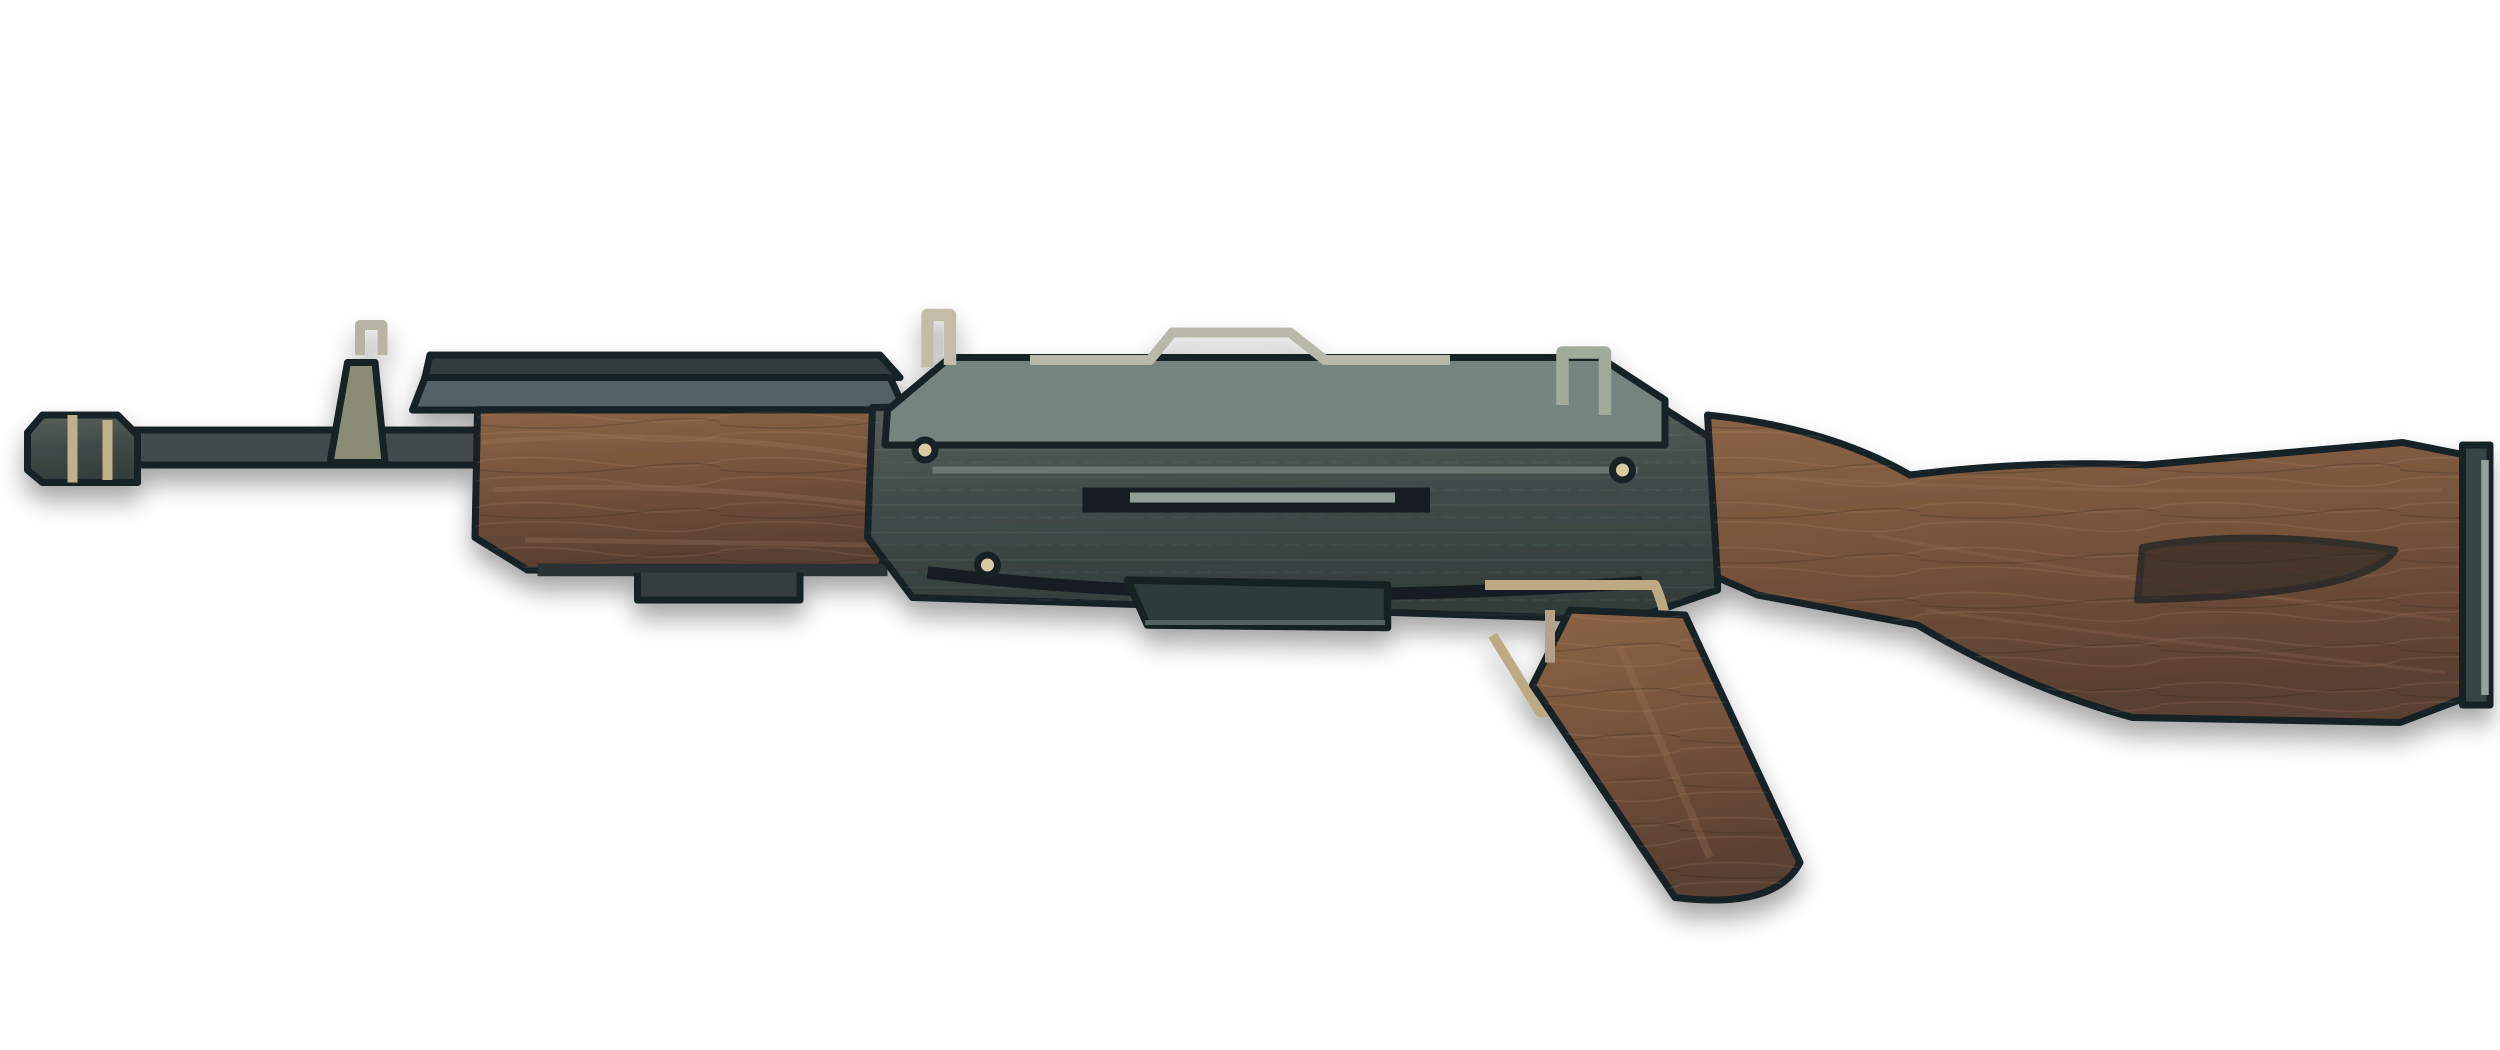
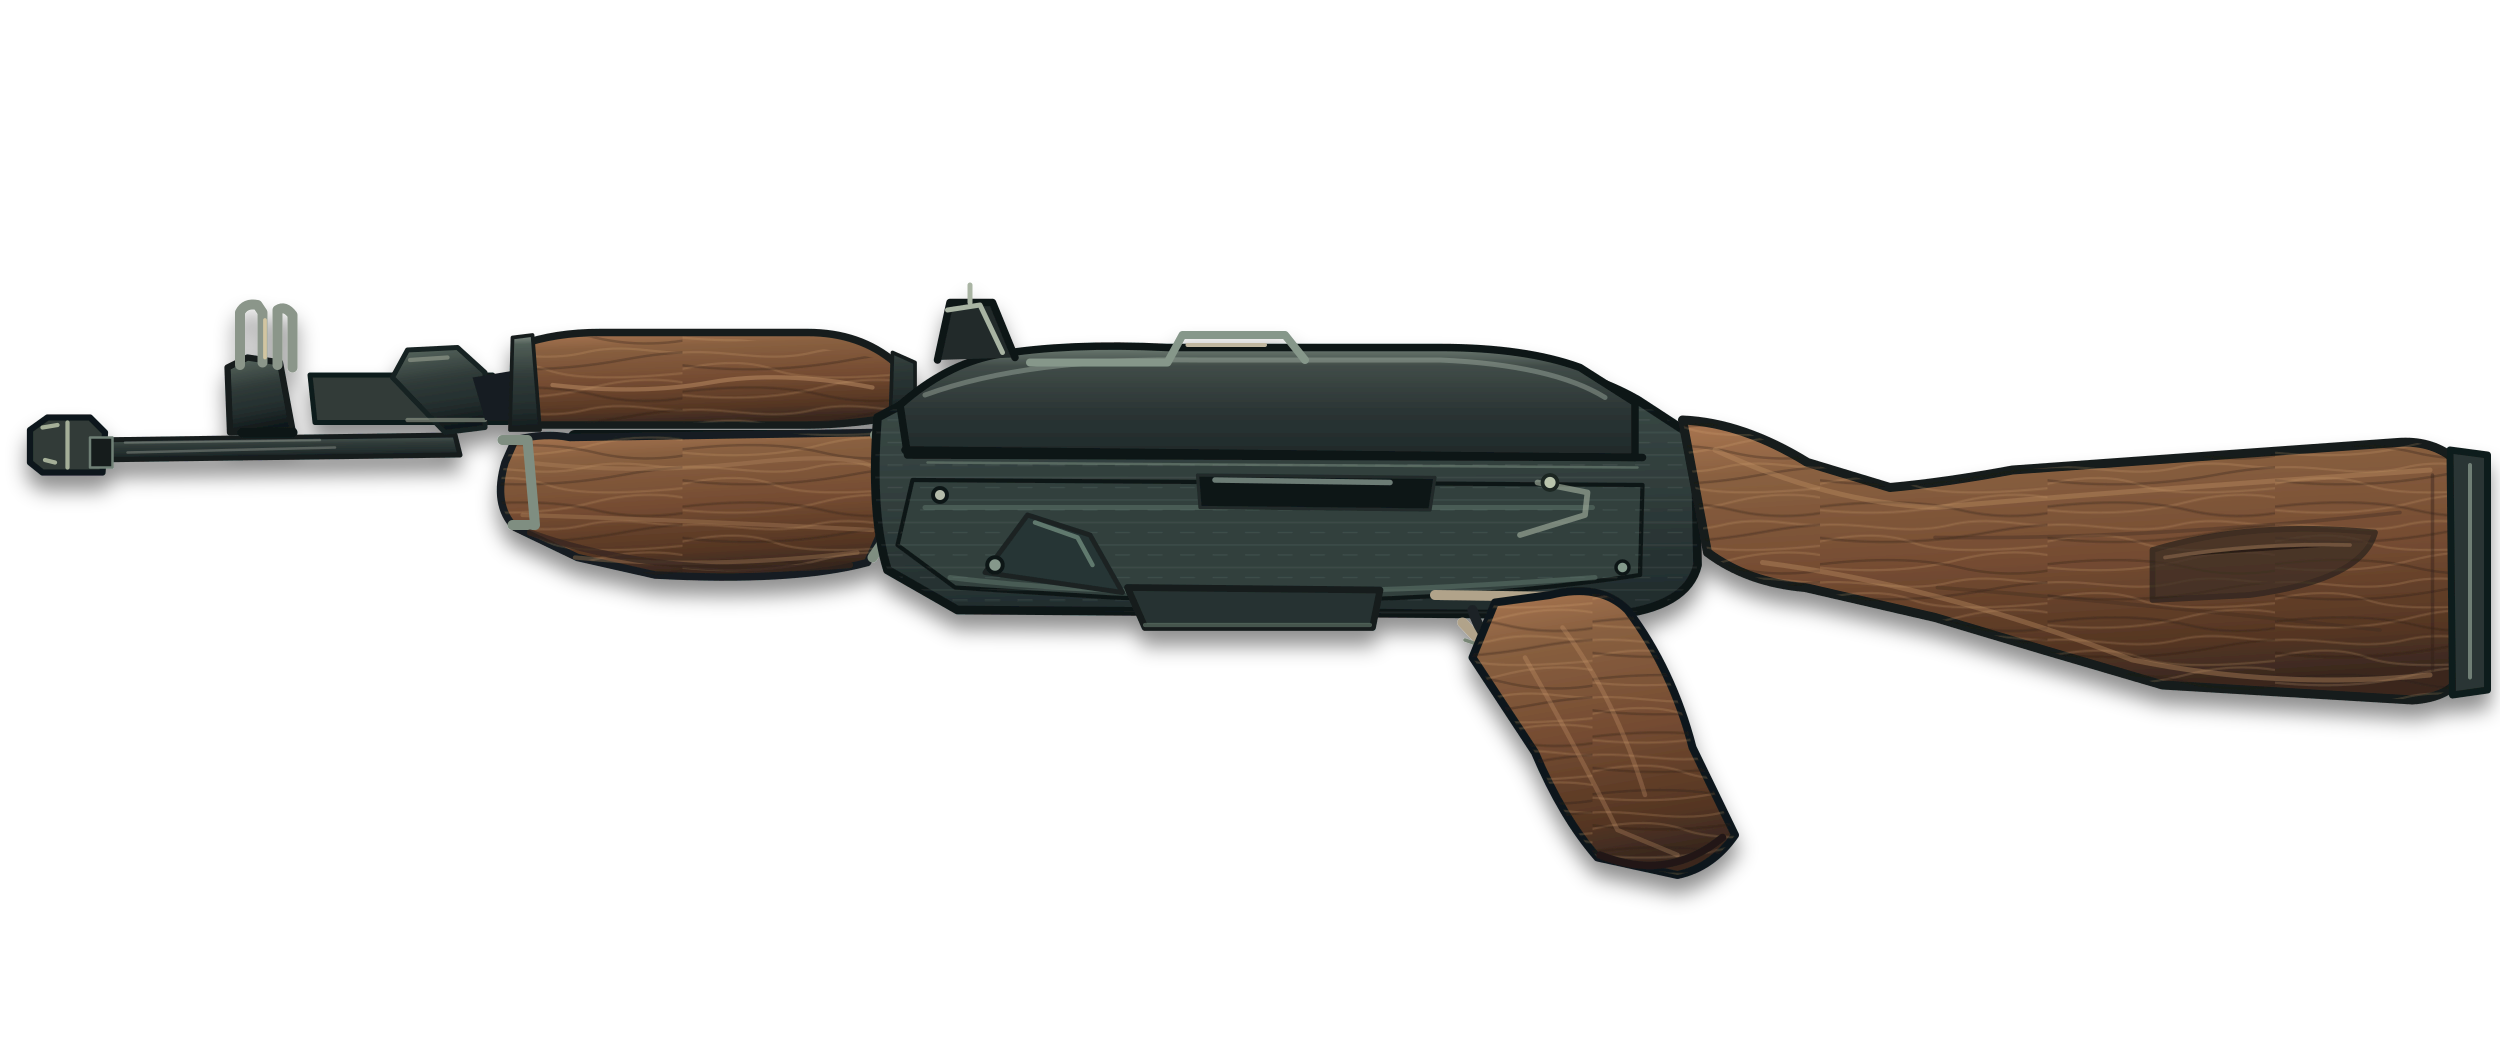
<svg xmlns="http://www.w3.org/2000/svg" viewBox="0 0 1000 420" preserveAspectRatio="xMidYMid meet" role="img" aria-labelledby="title desc">
  <defs>
-     <linearGradient id="metal" x1="0" y1="0" x2=".12" y2="1">
-       <stop stop-color="#59605b" />
-       <stop offset=".49" stop-color="#414b48" />
-       <stop offset="1" stop-color="#343d3b" />
+     <linearGradient id="metal" x1="0" y1="0" x2=".16" y2="1">
+       <stop stop-color="#89938b" />
+       <stop offset=".1" stop-color="#505e57" />
+       <stop offset=".43" stop-color="#303b39" />
+       <stop offset=".78" stop-color="#222c2c" />
+       <stop offset="1" stop-color="#10191a" />
    </linearGradient>
-     <linearGradient id="wood" x1="0" y1="0" x2=".18" y2="1">
-       <stop stop-color="#8b6446" />
-       <stop offset=".55" stop-color="#725039" />
-       <stop offset="1" stop-color="#593f30" />
+     <linearGradient id="receiver-tone" x1="0" y1="0" x2=".10" y2="1">
+       <stop stop-color="#596761" />
+       <stop offset=".17" stop-color="#384744" />
+       <stop offset=".55" stop-color="#303d3b" />
+       <stop offset="1" stop-color="#222d2e" />
    </linearGradient>
-     <linearGradient id="mag" x1="0" y1="0" x2=".2" y2="1">
-       <stop stop-color="#444d4b" />
-       <stop offset=".52" stop-color="#343c3c" />
-       <stop offset="1" stop-color="#293234" />
+     <linearGradient id="cover" x1="0" y1="0" x2="0" y2="1">
+       <stop stop-color="#6e7c73" />
+       <stop offset=".18" stop-color="#414c48" />
+       <stop offset=".6" stop-color="#2a3434" />
+       <stop offset="1" stop-color="#202a2a" />
    </linearGradient>
-     <filter id="ground">
-       <feDropShadow dx="0" dy="6" stdDeviation="5" flood-color="#000" flood-opacity=".35" />
+     <linearGradient id="wood" x1=".04" y1="0" x2=".20" y2="1">
+       <stop stop-color="#aa7651" />
+       <stop offset=".2" stop-color="#896040" />
+       <stop offset=".55" stop-color="#754c32" />
+       <stop offset=".87" stop-color="#543522" />
+       <stop offset="1" stop-color="#3a281f" />
+     </linearGradient>
+     <linearGradient id="wood-edge" x1="0" y1="0" x2=".3" y2="1">
+       <stop stop-color="#b08156" />
+       <stop offset="1" stop-color="#523722" />
+     </linearGradient>
+     <pattern id="woodFiber" width="91" height="23" patternUnits="userSpaceOnUse">
+       <path d="M-8 4C14 0 31 8 52 3S87 7 104 1 M-6 11Q21 4 37 10T103 10 M-9 19Q28 24 55 17T106 19" fill="none" stroke="#dfaf7a" stroke-width=".9" opacity=".19" />
+       <path d="M-8 7Q29 13 67 6T111 8 M-10 20Q31 14 56 20T109 17" fill="none" stroke="#281a14" stroke-width="1" opacity=".29" />
+     </pattern>
+     <pattern id="steelBrushing" width="13" height="9" patternUnits="userSpaceOnUse">
+       <path d="M0 2H13 M4 6H10" fill="none" stroke="#bccac0" stroke-width=".45" opacity=".11" />
+     </pattern>
+     <filter id="ground" x="-5%" y="-11%" width="110%" height="132%">
+       <feDropShadow dx="0" dy="6" stdDeviation="4" flood-color="#000" flood-opacity=".44" />
    </filter>
-     <pattern id="woodFiber" width="96" height="18" patternUnits="userSpaceOnUse">
-       <path d="M-5 5 Q20 1 47 5 T101 4 M-3 12 Q29 9 57 13 T99 11" fill="none" stroke="#d0a581" stroke-width=".7" opacity=".13" />
-       <path d="M0 8 Q30 11 62 7 T100 9" fill="none" stroke="#261f1b" stroke-width=".6" opacity=".22" />
-     </pattern>
-     <pattern id="steelBrushing" width="9" height="11" patternUnits="userSpaceOnUse">
-       <path d="M0 4 H9 M1 9 H7" fill="none" stroke="#b3beb4" stroke-width=".55" opacity=".09" />
-     </pattern>
  </defs>
-   <g filter="url(#ground)" stroke="#172025" stroke-width="2.8" stroke-linejoin="round">
+   <g filter="url(#ground)" stroke-linecap="round" stroke-linejoin="round">
    <g id="front-assembly">
-       <path d="M25 172 H350 V186 H25Z" fill="#414b4e" />
-       <path d="M17 166 H47 L55 174 V193 H17 L11 188 V173Z" fill="url(#metal)" />
-       <path d="M29 166 V193 M43 168 V192" fill="none" stroke="#c0b18a" stroke-width="4" />
-       <path d="M139 145 H150 L154 185 H132Z" fill="#8b8c74" />
-       <path d="M144 142V130 H153 V142" fill="none" stroke="#b7b3a6" stroke-width="4" />
-       <path d="M170 151 H356 L362 164 H165Z" fill="#536065" />
-       <path d="M172 142 H352 L360 151 H170Z" fill="#303a3c" />
-       <path d="M191 164 H349 L366 184 L352 228 H211 L190 215Z" fill="url(#wood)" />
-       <path d="M191 164 H349 L366 184 L352 228 H211 L190 215Z" fill="url(#woodFiber)" stroke="none" />
-       <path d="M193 177 Q273 170 357 184 M197 196 Q270 192 358 203 M210 216 Q284 217 349 218" fill="none" stroke="#aa8468" stroke-opacity=".24" stroke-width="2" />
-       <path d="M215 228 H355" fill="none" stroke="#293034" stroke-width="5" />
-       <path d="M255 229 V240 H320 V229" fill="#353d40" />
+       <path d="M36 176L182 174L184 182L36 184Z" fill="url(#metal)" stroke="#121b1e" stroke-width="2" />
+       <path d="M50 177L128 176 M51 181L134 179" stroke="#a6ada0" stroke-opacity=".38" stroke-width="1" />
+       <path d="M12 172L19 167H36L42 173L41 189H17L12 185Z" fill="#303b37" stroke="#10191a" stroke-width="2.5" />
+       <path d="M17 171L23 170 M18 184L22 185 M27 169V187" stroke="#a5af98" stroke-width="1.7" />
+       <path d="M36 175L45 175V187H36Z" fill="#151d1c" stroke="#708076" stroke-width="1" />
+       <path d="M92 173L91 147L99 143L112 145L117 172Z" fill="url(#metal)" stroke="#121a1b" stroke-width="2.5" />
+       <path d="M96 146L96 125Q98 121 103 122L105 125V145 M111 146L111 124Q114 122 117 126V147" fill="none" stroke="#8b968a" stroke-width="4" />
+       <path d="M106 143L106 128" stroke="#d2c5a1" stroke-width="1.5" />
+       <path d="M97 173L117 173" stroke="#111918" stroke-width="4" />
+       <path d="M124 150H197L205 157L203 169H126Z" fill="#303b38" stroke="#111b1a" stroke-width="2" />
+       <path d="M157 151L163 140L183 139L194 149L194 171L178 173Z" fill="url(#metal)" stroke="#152020" stroke-width="2" />
+       <path d="M164 144L179 143 M163 168H194" stroke="#a1a798" stroke-width="1.7" opacity=".55" />
+       <path d="M189 151L207 148L221 150L224 169L194 168Z" fill="#171f20" />
+       <path d="M208 138Q222 133 240 133H323Q344 133 358 145L362 166Q340 170 323 170H211Q203 158 208 138Z" fill="url(#wood)" stroke="#171e1e" stroke-width="3" />
+       <path d="M211 138Q246 132 287 135T358 145L362 166Q337 169 316 169H213Z" fill="url(#woodFiber)" />
+       <path d="M221 154Q256 158 284 153T349 155" stroke="#d5a477" stroke-opacity=".39" stroke-width="1.7" fill="none" />
+       <path d="M205 135L213 134L216 172H204Z M357 141L366 145V172H356Z" fill="url(#metal)" stroke="#141e1f" stroke-width="1.5" />
+       <path d="M230 175L351 175" stroke="#0d1818" stroke-width="6" />
+       <path d="M206 176Q218 173 228 175L350 173Q362 183 359 198L347 225Q317 233 262 230L231 223L206 211Q197 202 202 185Z" fill="url(#wood)" stroke="#171e20" stroke-width="3" />
+       <path d="M206 176Q218 173 228 175L350 173Q362 183 359 198L347 225Q317 233 262 230L231 223L206 211Q197 202 202 185Z" fill="url(#woodFiber)" />
+       <path d="M211 185Q255 190 301 185T353 190 M209 206Q272 208 349 212 M230 223Q282 228 343 221" fill="none" stroke="#b88a63" stroke-opacity=".34" stroke-width="1.7" />
+       <path d="M201 176L211 176L214 210L205 210 M350 174L361 179L357 211L349 223" fill="none" stroke="#7f8e81" stroke-width="4" />
+       <path d="M212 213Q264 232 340 226" fill="none" stroke="#37261f" stroke-width="2.5" opacity=".75" />
    </g>
    <g id="receiver-assembly">
-       <path d="M349 163 L657 158 L687 177 L687 236 L652 248 L365 239 L347 215Z" fill="url(#metal)" />
-       <path d="M349 163 L657 158 L687 177 L687 236 L652 248 L365 239 L347 215Z" fill="url(#steelBrushing)" stroke="none" />
-       <path d="M355 164 L380 143 H640 L666 160 V178 H354Z" fill="#75847f" />
-       <path d="M371 147 V126 H380 V146" stroke="#c4bcaa" stroke-width="5" fill="none" />
-       <path d="M412 144 H460 L469 133 H516 L530 144 H580" fill="none" stroke="#b8b9ab" stroke-width="4" />
-       <path d="M625 162 V141 H642 V166" fill="none" stroke="#a1aa9b" stroke-width="5" />
-       <path d="M373 188 H655" fill="none" stroke="#aab8aa" stroke-opacity=".36" />
-       <path d="M433 200 H572" stroke="#151e22" stroke-width="10" />
-       <path d="M452 199 H558" stroke="#929f98" stroke-width="4" />
-       <path d="M371 229 Q497 244 657 233" stroke="#171e23" stroke-width="5" fill="none" />
-       <circle cx="370" cy="180" r="4" fill="#dbcaa0" />
-       <circle cx="649" cy="188" r="4" fill="#dbcaa0" />
-       <circle cx="395" cy="226" r="4" fill="#dbcaa0" />
-       <path d="M451 232 L555 234 L555 251 L459 250 Z" fill="#2f3b3b" stroke="#192222" stroke-width="3" />
-       <path d="M458 249 L554 249" fill="none" stroke="#556460" stroke-width="2" />
-       <path d="M594 234 H662 Q678 271 638 285 H616 L597 254" fill="none" stroke="#bdaa84" stroke-width="4" />
-       <path d="M628 244 L674 246 L720 345 Q710 364 670 359 L613 274Z" fill="url(#wood)" />
-       <path d="M628 244 L674 246 L720 345 Q710 364 670 359 L613 274Z" fill="url(#woodFiber)" stroke="none" />
-       <path d="M648 259 L684 343" stroke="#9d785b" stroke-opacity=".28" stroke-width="3" />
-       <path d="M620 244 V265" stroke="#b4a18a" stroke-width="4" />
+       <path d="M351 167L383 150L626 149Q641 152 655 160L678 175L679 226Q675 243 645 246L383 244L355 228Q348 205 351 167Z" fill="url(#receiver-tone)" stroke="#101819" stroke-width="3.5" />
+       <path d="M351 167L383 150L626 149Q641 152 655 160L678 175L679 226Q675 243 645 246L383 244L355 228Q348 205 351 167Z" fill="url(#steelBrushing)" />
+       <path d="M360 162Q378 146 398 142Q427 137 467 139H576Q610 139 632 147L654 161L654 183L363 182Z" fill="url(#cover)" stroke="#0d1616" stroke-width="3" />
+       <path d="M370 158Q411 143 479 144H576Q621 146 642 159" fill="none" stroke="#9daaa0" stroke-opacity=".47" stroke-width="2" />
+       <path d="M362 180L657 183" stroke="#0c1415" stroke-width="3" />
+       <path d="M371 185L655 187" stroke="#87998b" stroke-opacity=".45" stroke-width="1" />
+       <path d="M375 144L380 121H397L406 143" fill="#212b2b" stroke="#111819" stroke-width="3" />
+       <path d="M379 124L392 122L401 141 M388 121V114" stroke="#a9b4a3" stroke-width="2" fill="none" />
+       <path d="M412 145H467L473 134H514L522 144" fill="none" stroke="#86978a" stroke-width="3.2" />
+       <path d="M475 138H506" stroke="#c0b7a0" stroke-width="1.6" />
+       <path d="M365 192L657 194L656 230Q564 244 445 239L382 235L359 218Z" fill="#31403d" stroke="#101818" stroke-width="1.7" />
+       <path d="M365 194L657 195L656 230Q564 244 445 239L382 235L359 218Z" fill="url(#steelBrushing)" />
+       <path d="M370 203H637 M380 231Q476 243 638 231" fill="none" stroke="#647970" stroke-opacity=".47" stroke-width="2" />
+       <path d="M411 206L436 214L449 237L394 229Z" fill="#263434" stroke="#1a2424" stroke-width="2" />
+       <path d="M414 209L431 215L437 226" fill="none" stroke="#60796e" stroke-width="1.8" />
+       <path d="M479 190L574 191L572 204L480 203Z" fill="#0f1719" stroke="#202b29" stroke-width="1.3" />
+       <path d="M486 192L556 193" stroke="#90a298" stroke-width="2.2" opacity=".72" />
+       <path d="M615 193L635 197L634 206L608 214" stroke="#a0ad9c" stroke-opacity=".65" stroke-width="2.3" fill="none" />
+       <circle cx="620" cy="193" r="3" fill="#bac5ad" stroke="#1a2623" stroke-width="1.5" />
+       <circle cx="376" cy="198" r="2.8" fill="#b4bbaa" stroke="#0e1818" stroke-width="1.6" />
+       <circle cx="398" cy="226" r="3.1" fill="#85988b" stroke="#0e1718" stroke-width="1.6" />
+       <circle cx="649" cy="227" r="2.6" fill="#849b8c" stroke="#101819" stroke-width="1.4" />
+       <path d="M451 235L552 236L549 251L458 251Z" fill="#263230" stroke="#141c1c" stroke-width="2.7" />
+       <path d="M458 250H548" stroke="#6c8274" stroke-opacity=".56" stroke-width="1.7" />
+       <path d="M574 238L641 239Q654 262 630 273L603 268L585 249" fill="none" stroke="#b1a38a" stroke-width="4" />
+       <path d="M589 244Q595 263 611 262Q616 259 614 247" fill="none" stroke="#1c2425" stroke-width="4" />
+       <path d="M586 256L609 264" stroke="#788676" stroke-width="1.4" />
+       <path d="M620 238Q640 233 651 244Q669 268 677 299L694 334Q685 347 671 350L639 343Q625 327 614 301L589 263L598 241Z" fill="url(#wood)" stroke="#11191b" stroke-width="3.2" />
+       <path d="M620 238Q640 233 651 244Q669 268 677 299L694 334Q685 347 671 350L639 343Q625 327 614 301L589 263L598 241Z" fill="url(#woodFiber)" />
+       <path d="M610 263Q630 298 647 332L671 342 M625 251Q646 279 658 318" fill="none" stroke="#d4a174" stroke-opacity=".27" stroke-width="1.8" />
+       <path d="M640 342Q667 353 689 335" fill="none" stroke="#211917" stroke-width="3" />
    </g>
    <g id="stock-assembly">
-       <path d="M683 166 Q731 171 764 190 Q812 184 858 186 L961 177 L986 182 L989 278 L960 289 L853 287 Q809 275 767 250 L703 238 L687 231Z" fill="url(#wood)" />
-       <path d="M683 166 Q731 171 764 190 Q812 184 858 186 L961 177 L986 182 L989 278 L960 289 L853 287 Q809 275 767 250 L703 238 L687 231Z" fill="url(#woodFiber)" stroke="none" />
-       <path d="M702 190 Q806 198 977 196 M749 214 Q856 234 980 248 M770 244 Q852 255 978 269" fill="none" stroke="#a17c63" stroke-width="1.4" stroke-opacity=".2" />
-       <path d="M857 219 Q900 211 958 220 Q947 238 855 240Z" fill="#322923" opacity=".7" />
-       <path d="M985 178 H996 V282 H985Z" fill="#394445" />
-       <path d="M994 184 V278" stroke="#94a29b" stroke-width="3" />
+       <path d="M673 168Q697 169 723 185L756 195Q778 193 805 188L959 177Q972 176 981 183L985 270Q980 279 965 280L865 274Q817 260 774 247L722 235Q699 233 683 221Z" fill="url(#wood)" stroke="#131a1a" stroke-width="3.6" />
+       <path d="M673 168Q697 169 723 185L756 195Q778 193 805 188L959 177Q972 176 981 183L985 270Q980 279 965 280L865 274Q817 260 774 247L722 235Q699 233 683 221Z" fill="url(#woodFiber)" />
+       <path d="M686 180Q731 201 774 203Q841 197 972 188 M705 225Q775 234 853 264Q912 276 972 270" stroke="#c19265" stroke-opacity=".38" stroke-width="2" fill="none" />
+       <path d="M774 215Q857 216 960 205 M775 235Q842 240 952 252" stroke="#3d281e" stroke-opacity=".35" stroke-width="1.5" fill="none" />
+       <path d="M861 220Q901 208 950 213Q945 232 900 238L861 240Z" fill="#3b2c23" stroke="#2b231c" stroke-width="2.3" opacity=".74" />
+       <path d="M866 223Q903 217 940 218" stroke="#9f7956" stroke-width="1.5" opacity=".44" />
+       <path d="M980 180L995 182L995 276L981 278Z" fill="#2a3634" stroke="#111b1a" stroke-width="2.8" />
+       <path d="M988 186V271" stroke="#95a69a" opacity=".65" stroke-width="1.6" />
+       <path d="M973 190V268" stroke="#301f1c" stroke-opacity=".4" stroke-width="1.4" />
    </g>
  </g>
</svg>
